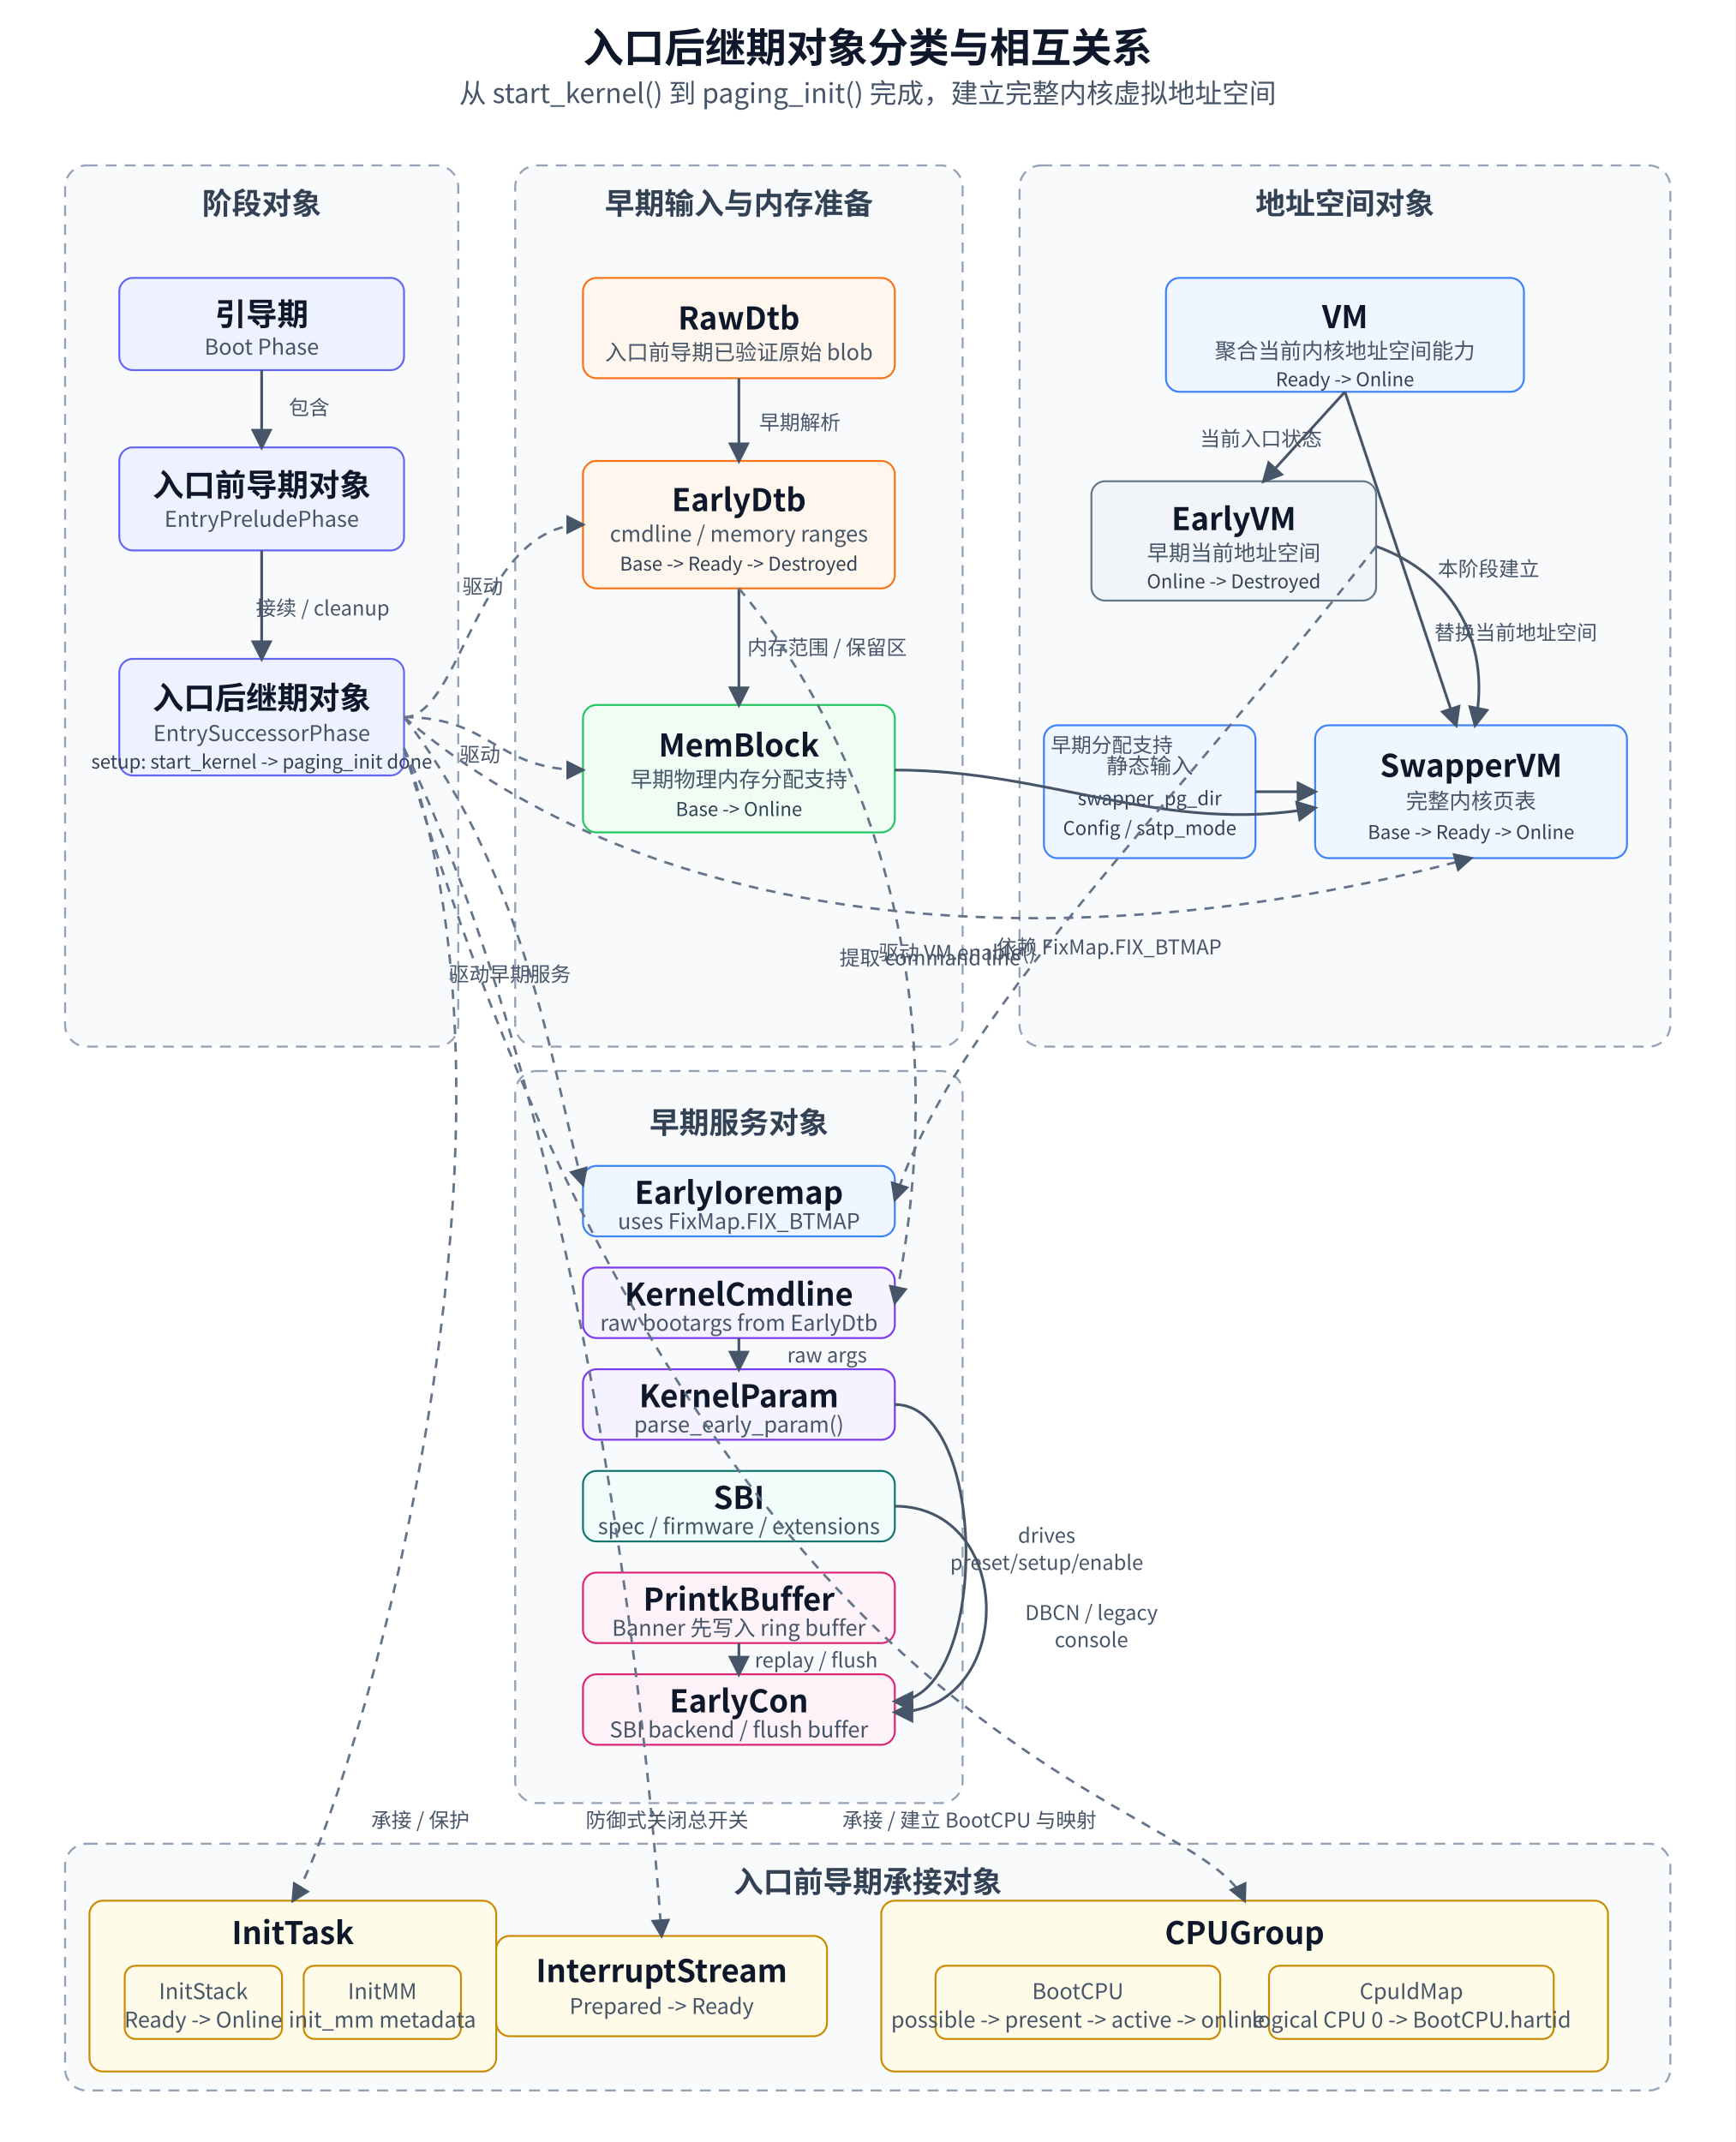
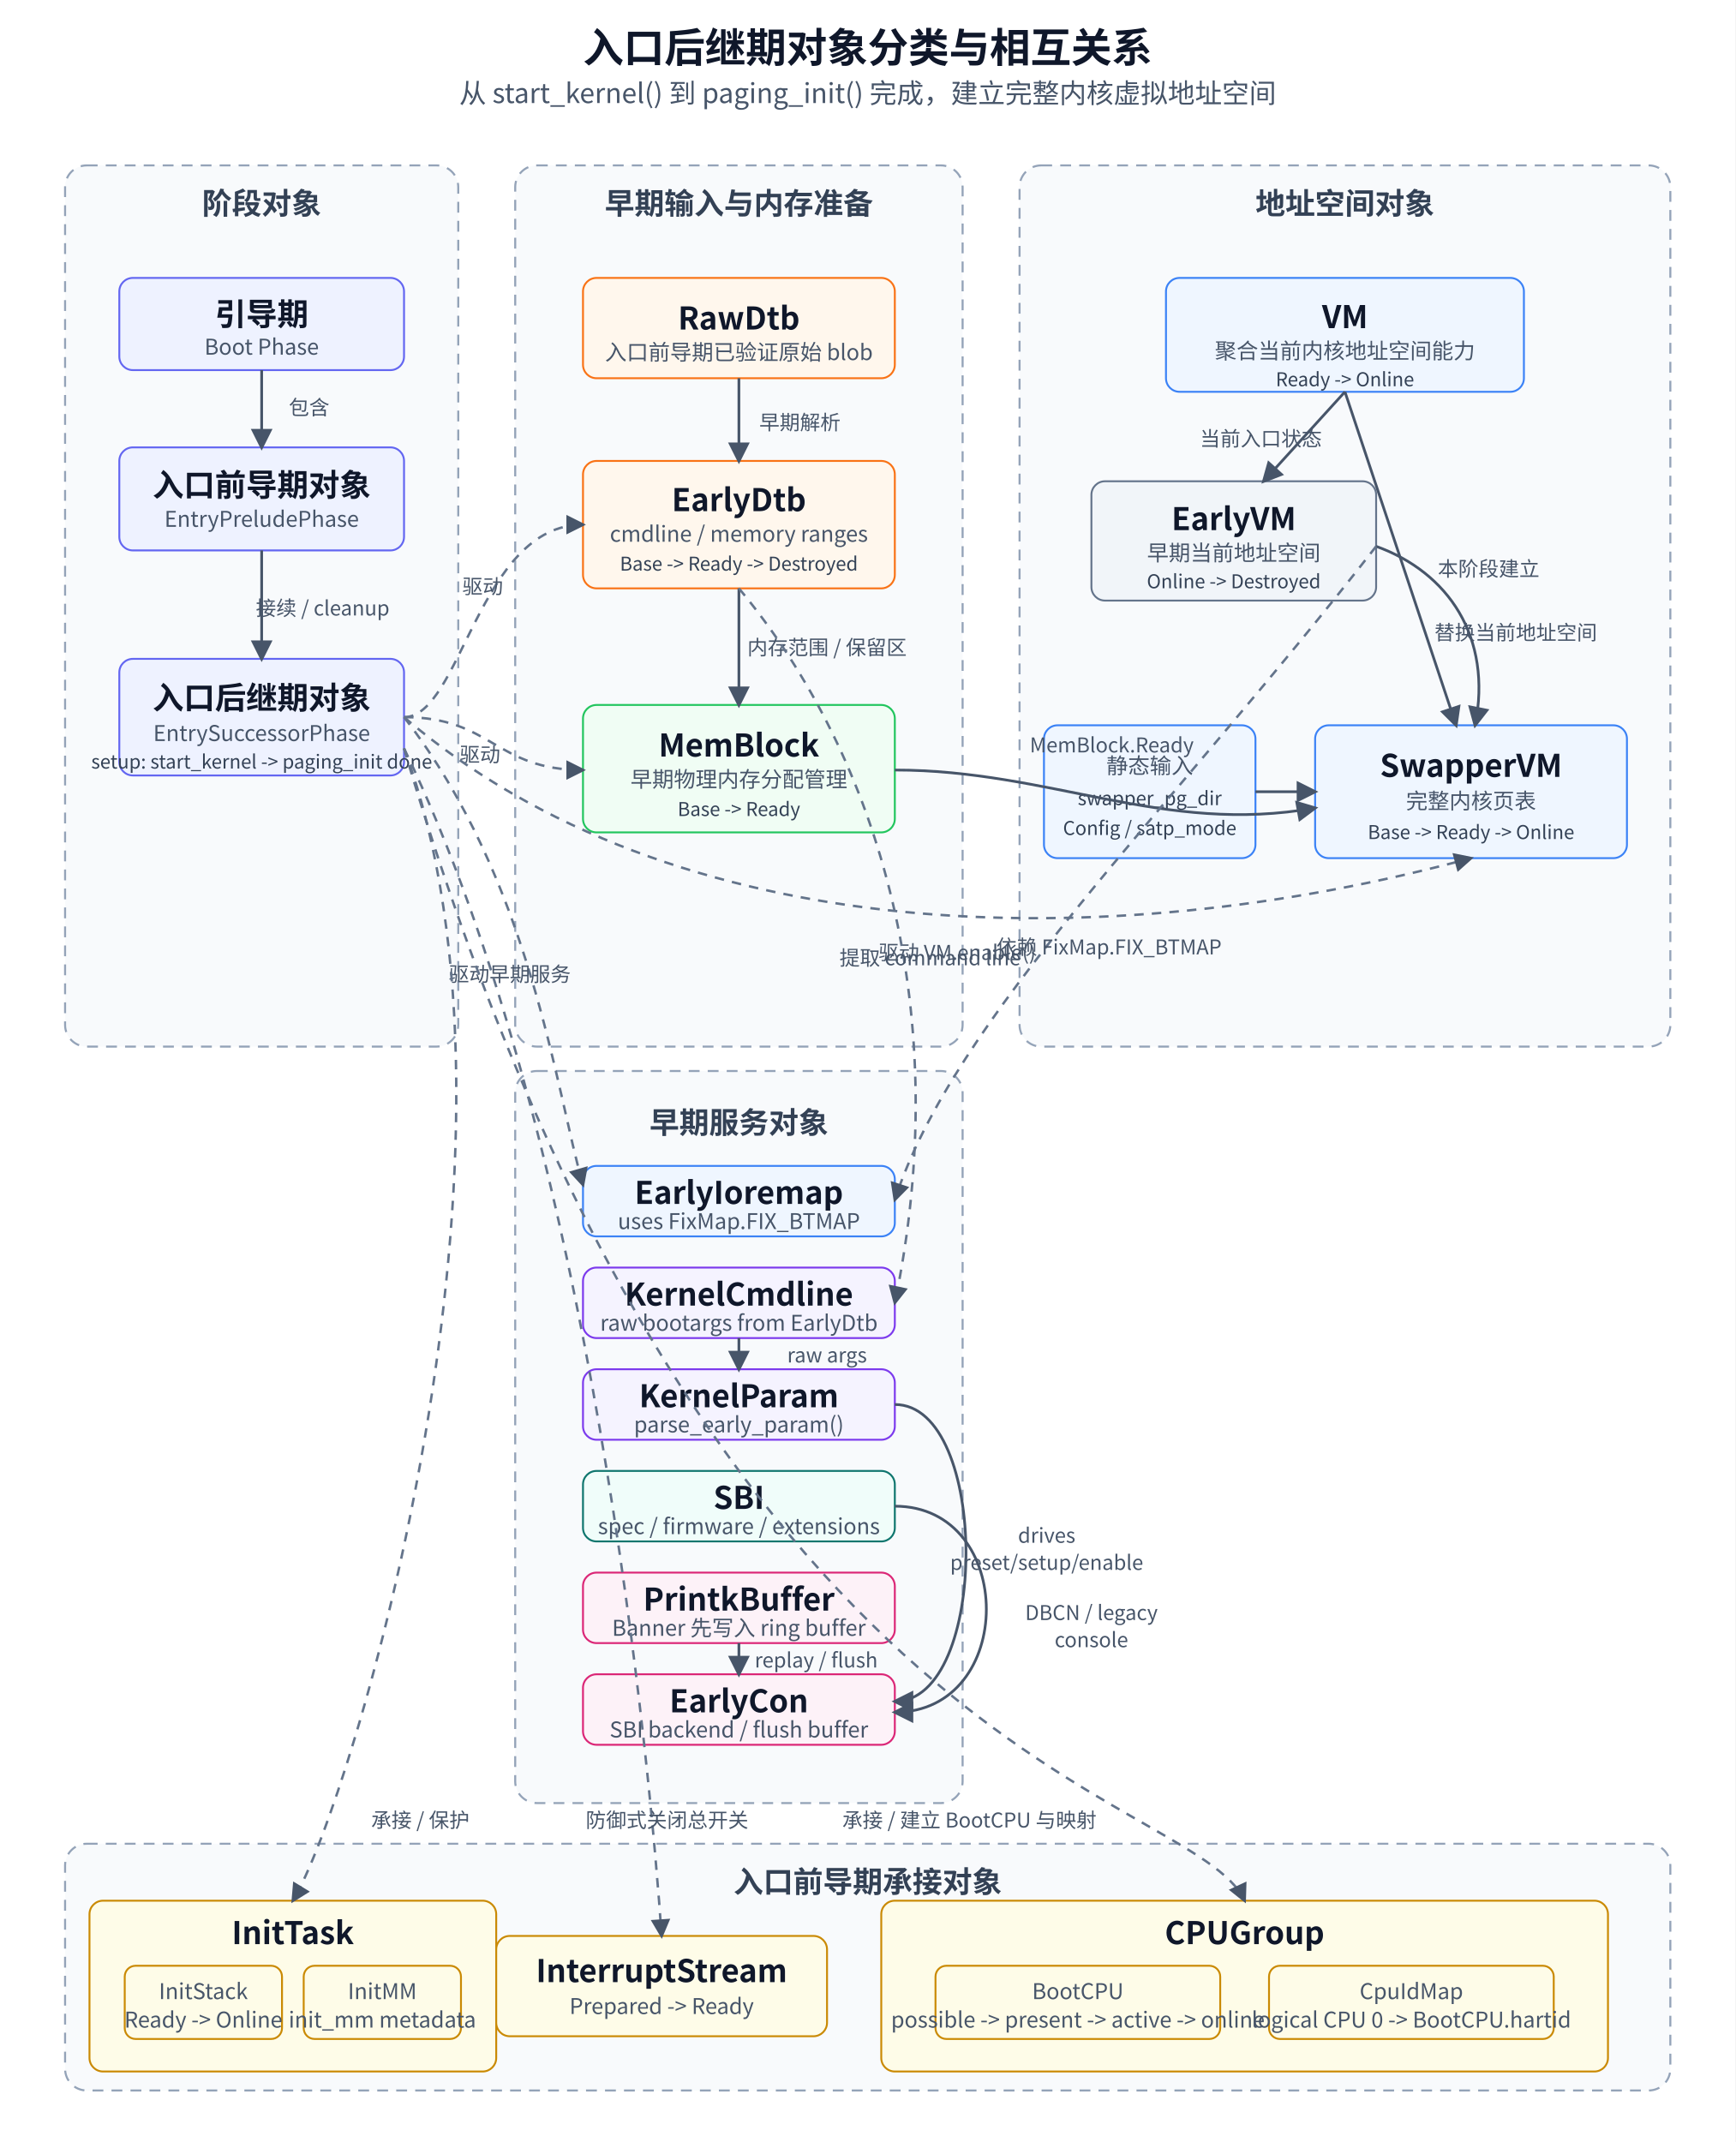
<svg xmlns="http://www.w3.org/2000/svg" width="1280" height="1580" viewBox="0 0 1280 1580" role="img" aria-labelledby="title desc">
  <defs>
    <marker id="arrow" viewBox="0 0 10 10" refX="8.5" refY="5" markerWidth="8" markerHeight="8" orient="auto-start-reverse">
      <path d="M 0 0 L 10 5 L 0 10 z" fill="#475569" />
    </marker>
    <style>
      text {
        font-family: "Microsoft YaHei", "Noto Sans CJK SC", "Source Han Sans SC", Arial, sans-serif;
        fill: #0f172a;
      }
      .title { font-size: 30px; font-weight: 600; }
      .subtitle { font-size: 20px; fill: #475569; }
      .group { fill: #f8fafc; stroke: #94a3b8; stroke-width: 1.5; stroke-dasharray: 8 6; }
      .group-label { font-size: 22px; font-weight: 600; fill: #334155; }
      .box { fill: #ffffff; stroke: #334155; stroke-width: 1.4; }
      .phase { fill: #eef2ff; stroke: #6366f1; }
      .dtb { fill: #fff7ed; stroke: #f97316; }
      .mem { fill: #f0fdf4; stroke: #22c55e; }
      .log { fill: #fdf2f8; stroke: #db2777; }
      .addr { fill: #eff6ff; stroke: #3b82f6; }
      .svc { fill: #f0fdfa; stroke: #0f766e; }
      .param { fill: #f5f3ff; stroke: #7c3aed; }
      .carry { fill: #fefce8; stroke: #ca8a04; }
      .inactive { fill: #f1f5f9; stroke: #64748b; }
      .label { font-size: 23px; font-weight: 600; text-anchor: middle; dominant-baseline: middle; }
      .small { font-size: 16px; fill: #475569; text-anchor: middle; dominant-baseline: middle; }
      .edge { stroke: #475569; stroke-width: 2; fill: none; marker-end: url(#arrow); }
      .edge-soft { stroke: #64748b; stroke-width: 1.8; stroke-dasharray: 7 6; fill: none; marker-end: url(#arrow); }
      .edge-label { font-size: 15px; fill: #475569; text-anchor: middle; }
      .state { font-size: 14px; fill: #334155; text-anchor: middle; dominant-baseline: middle; }
    </style>
  </defs>
  <rect x="0" y="0" width="1280" height="1580" fill="#ffffff" />
  <text x="640" y="46" text-anchor="middle" class="title">入口后继期对象分类与相互关系</text>
  <text x="640" y="76" text-anchor="middle" class="subtitle">从 start_kernel() 到 paging_init() 完成，建立完整内核虚拟地址空间</text>
  <rect x="48" y="122" width="290" height="650" rx="16" class="group" />
  <text x="193" y="158" class="group-label" text-anchor="middle">阶段对象</text>
  <rect x="88" y="205" width="210" height="68" rx="10" class="box phase" />
  <text x="193" y="232" class="label">引导期</text>
  <text x="193" y="256" class="small">Boot Phase</text>
  <rect x="88" y="330" width="210" height="76" rx="10" class="box phase" />
  <text x="193" y="358" class="label">入口前导期对象</text>
  <text x="193" y="383" class="small">EntryPreludePhase</text>
  <rect x="88" y="486" width="210" height="86" rx="10" class="box phase" />
  <text x="193" y="515" class="label">入口后继期对象</text>
  <text x="193" y="541" class="small">EntrySuccessorPhase</text>
  <text x="193" y="562" class="state">setup: start_kernel -&gt; paging_init done</text>
  <path d="M193 273 L193 330" class="edge" />
  <text x="228" y="306" class="edge-label">包含</text>
  <path d="M193 406 L193 486" class="edge" />
  <text x="238" y="454" class="edge-label">接续 / cleanup</text>
  <rect x="380" y="122" width="330" height="650" rx="16" class="group" />
  <text x="545" y="158" class="group-label" text-anchor="middle">早期输入与内存准备</text>
  <rect x="430" y="205" width="230" height="74" rx="10" class="box dtb" />
  <text x="545" y="235" class="label">RawDtb</text>
  <text x="545" y="260" class="small">入口前导期已验证原始 blob</text>
  <rect x="430" y="340" width="230" height="94" rx="10" class="box dtb" />
  <text x="545" y="369" class="label">EarlyDtb</text>
  <text x="545" y="394" class="small">cmdline / memory ranges</text>
  <text x="545" y="416" class="state">Base -&gt; Ready -&gt; Destroyed</text>
  <rect x="430" y="520" width="230" height="94" rx="10" class="box mem" />
  <text x="545" y="550" class="label">MemBlock</text>
-   <text x="545" y="575" class="small">早期物理内存分配支持</text>
-   <text x="545" y="597" class="state">Base -&gt; Online</text>
+   <text x="545" y="575" class="small">早期物理内存分配管理</text>
+   <text x="545" y="597" class="state">Base -&gt; Ready</text>
  <path d="M545 279 L545 340" class="edge" />
  <text x="590" y="317" class="edge-label">早期解析</text>
  <path d="M545 434 L545 520" class="edge" />
  <text x="610" y="483" class="edge-label">内存范围 / 保留区</text>
  <rect x="752" y="122" width="480" height="650" rx="16" class="group" />
  <text x="992" y="158" class="group-label" text-anchor="middle">地址空间对象</text>
  <rect x="860" y="205" width="264" height="84" rx="10" class="box addr" />
  <text x="992" y="234" class="label">VM</text>
  <text x="992" y="259" class="small">聚合当前内核地址空间能力</text>
  <text x="992" y="280" class="state">Ready -&gt; Online</text>
  <rect x="805" y="355" width="210" height="88" rx="10" class="box inactive" />
  <text x="910" y="383" class="label">EarlyVM</text>
  <text x="910" y="408" class="small">早期当前地址空间</text>
  <text x="910" y="429" class="state">Online -&gt; Destroyed</text>
  <rect x="970" y="535" width="230" height="98" rx="10" class="box addr" />
  <text x="1085" y="565" class="label">SwapperVM</text>
  <text x="1085" y="591" class="small">完整内核页表</text>
  <text x="1085" y="614" class="state">Base -&gt; Ready -&gt; Online</text>
  <rect x="770" y="535" width="156" height="98" rx="10" class="box addr" />
  <text x="848" y="565" class="small">静态输入</text>
  <text x="848" y="589" class="state">swapper_pg_dir</text>
  <text x="848" y="611" class="state">Config / satp_mode</text>
  <path d="M992 289 L932 355" class="edge" />
  <text x="930" y="329" class="edge-label">当前入口状态</text>
  <path d="M992 289 L1074 535" class="edge" />
  <text x="1098" y="425" class="edge-label">本阶段建立</text>
  <path d="M1015 403 C1068 422, 1101 470, 1088 535" class="edge" />
  <text x="1118" y="472" class="edge-label">替换当前地址空间</text>
  <path d="M926 584 L970 584" class="edge" />
  <path d="M298 529 C340 529, 353 387, 430 387" class="edge-soft" />
  <text x="356" y="438" class="edge-label">驱动</text>
  <path d="M298 529 C363 529, 365 568, 430 568" class="edge-soft" />
  <text x="354" y="562" class="edge-label">驱动</text>
  <path d="M298 529 C498 700, 815 706, 1085 633" class="edge-soft" />
  <text x="706" y="708" class="edge-label">驱动 VM.enable()</text>
  <path d="M660 568 C775 568, 858 616, 970 596" class="edge" />
-   <text x="820" y="555" class="edge-label">早期分配支持</text>
+   <text x="820" y="555" class="edge-label">MemBlock.Ready</text>
  <rect x="380" y="790" width="330" height="540" rx="16" class="group" />
  <text x="545" y="836" class="group-label" text-anchor="middle">早期服务对象</text>
  <rect x="430" y="860" width="230" height="52" rx="10" class="box addr" />
  <text x="545" y="880" class="label">EarlyIoremap</text>
  <text x="545" y="901" class="small">uses FixMap.FIX_BTMAP</text>
  <rect x="430" y="935" width="230" height="52" rx="10" class="box param" />
  <text x="545" y="955" class="label">KernelCmdline</text>
  <text x="545" y="976" class="small">raw bootargs from EarlyDtb</text>
  <rect x="430" y="1010" width="230" height="52" rx="10" class="box param" />
  <text x="545" y="1030" class="label">KernelParam</text>
  <text x="545" y="1051" class="small">parse_early_param()</text>
  <rect x="430" y="1085" width="230" height="52" rx="10" class="box svc" />
  <text x="545" y="1105" class="label">SBI</text>
  <text x="545" y="1126" class="small">spec / firmware / extensions</text>
  <rect x="430" y="1160" width="230" height="52" rx="10" class="box log" />
  <text x="545" y="1180" class="label">PrintkBuffer</text>
  <text x="545" y="1201" class="small">Banner 先写入 ring buffer</text>
  <rect x="430" y="1235" width="230" height="52" rx="10" class="box log" />
  <text x="545" y="1255" class="label">EarlyCon</text>
  <text x="545" y="1276" class="small">SBI backend / flush buffer</text>
  <path d="M545 987 L545 1010" class="edge" />
  <text x="610" y="1005" class="edge-label">raw args</text>
  <path d="M660 1036 C730 1036, 730 1255, 660 1255" class="edge" />
  <text x="772" y="1138" class="edge-label">drives</text>
  <text x="772" y="1158" class="edge-label">preset/setup/enable</text>
  <path d="M660 1111 C750 1111, 750 1263, 660 1263" class="edge" />
  <text x="805" y="1195" class="edge-label">DBCN / legacy</text>
  <text x="805" y="1215" class="edge-label">console</text>
  <path d="M545 1212 L545 1235" class="edge" />
  <text x="602" y="1230" class="edge-label">replay / flush</text>
  <path d="M1015 403 C860 602, 704 750, 660 885" class="edge-soft" />
  <text x="818" y="704" class="edge-label">依赖 FixMap.FIX_BTMAP</text>
  <path d="M545 434 C650 560, 704 750, 660 961" class="edge-soft" />
  <text x="686" y="712" class="edge-label">提取 command line</text>
  <path d="M298 529 C392 650, 410 805, 430 874" class="edge-soft" />
  <text x="376" y="724" class="edge-label">驱动早期服务</text>
  <rect x="48" y="1360" width="1184" height="182" rx="16" class="group" />
  <text x="640" y="1396" class="group-label" text-anchor="middle">入口前导期承接对象</text>
  <rect x="66" y="1402" width="300" height="126" rx="10" class="box carry" />
  <text x="216" y="1426" class="label">InitTask</text>
  <rect x="92" y="1450" width="116" height="54" rx="8" class="box carry" />
  <text x="150" y="1469" class="small">InitStack</text>
  <text x="150" y="1490" class="small">Ready -&gt; Online</text>
  <rect x="224" y="1450" width="116" height="54" rx="8" class="box carry" />
  <text x="282" y="1469" class="small">InitMM</text>
  <text x="282" y="1490" class="small">init_mm metadata</text>
  <rect x="366" y="1428" width="244" height="74" rx="10" class="box carry" />
  <text x="488" y="1454" class="label">InterruptStream</text>
  <text x="488" y="1480" class="small">Prepared -&gt; Ready</text>
  <rect x="650" y="1402" width="536" height="126" rx="10" class="box carry" />
  <text x="918" y="1426" class="label">CPUGroup</text>
  <rect x="690" y="1450" width="210" height="54" rx="8" class="box carry" />
  <text x="795" y="1469" class="small">BootCPU</text>
  <text x="795" y="1490" class="small">possible -&gt; present -&gt; active -&gt; online</text>
  <rect x="936" y="1450" width="210" height="54" rx="8" class="box carry" />
  <text x="1041" y="1469" class="small">CpuIdMap</text>
  <text x="1041" y="1490" class="small">logical CPU 0 -&gt; BootCPU.hartid</text>
  <path d="M298 552 C405 842, 260 1330, 216 1402" class="edge-soft" />
  <text x="310" y="1348" class="edge-label">承接 / 保护</text>
  <path d="M298 552 C438 842, 480 1310, 488 1428" class="edge-soft" />
  <text x="492" y="1348" class="edge-label">防御式关闭总开关</text>
  <path d="M298 552 C520 1308, 880 1320, 918 1402" class="edge-soft" />
  <text x="715" y="1348" class="edge-label">承接 / 建立 BootCPU 与映射</text>
</svg>
